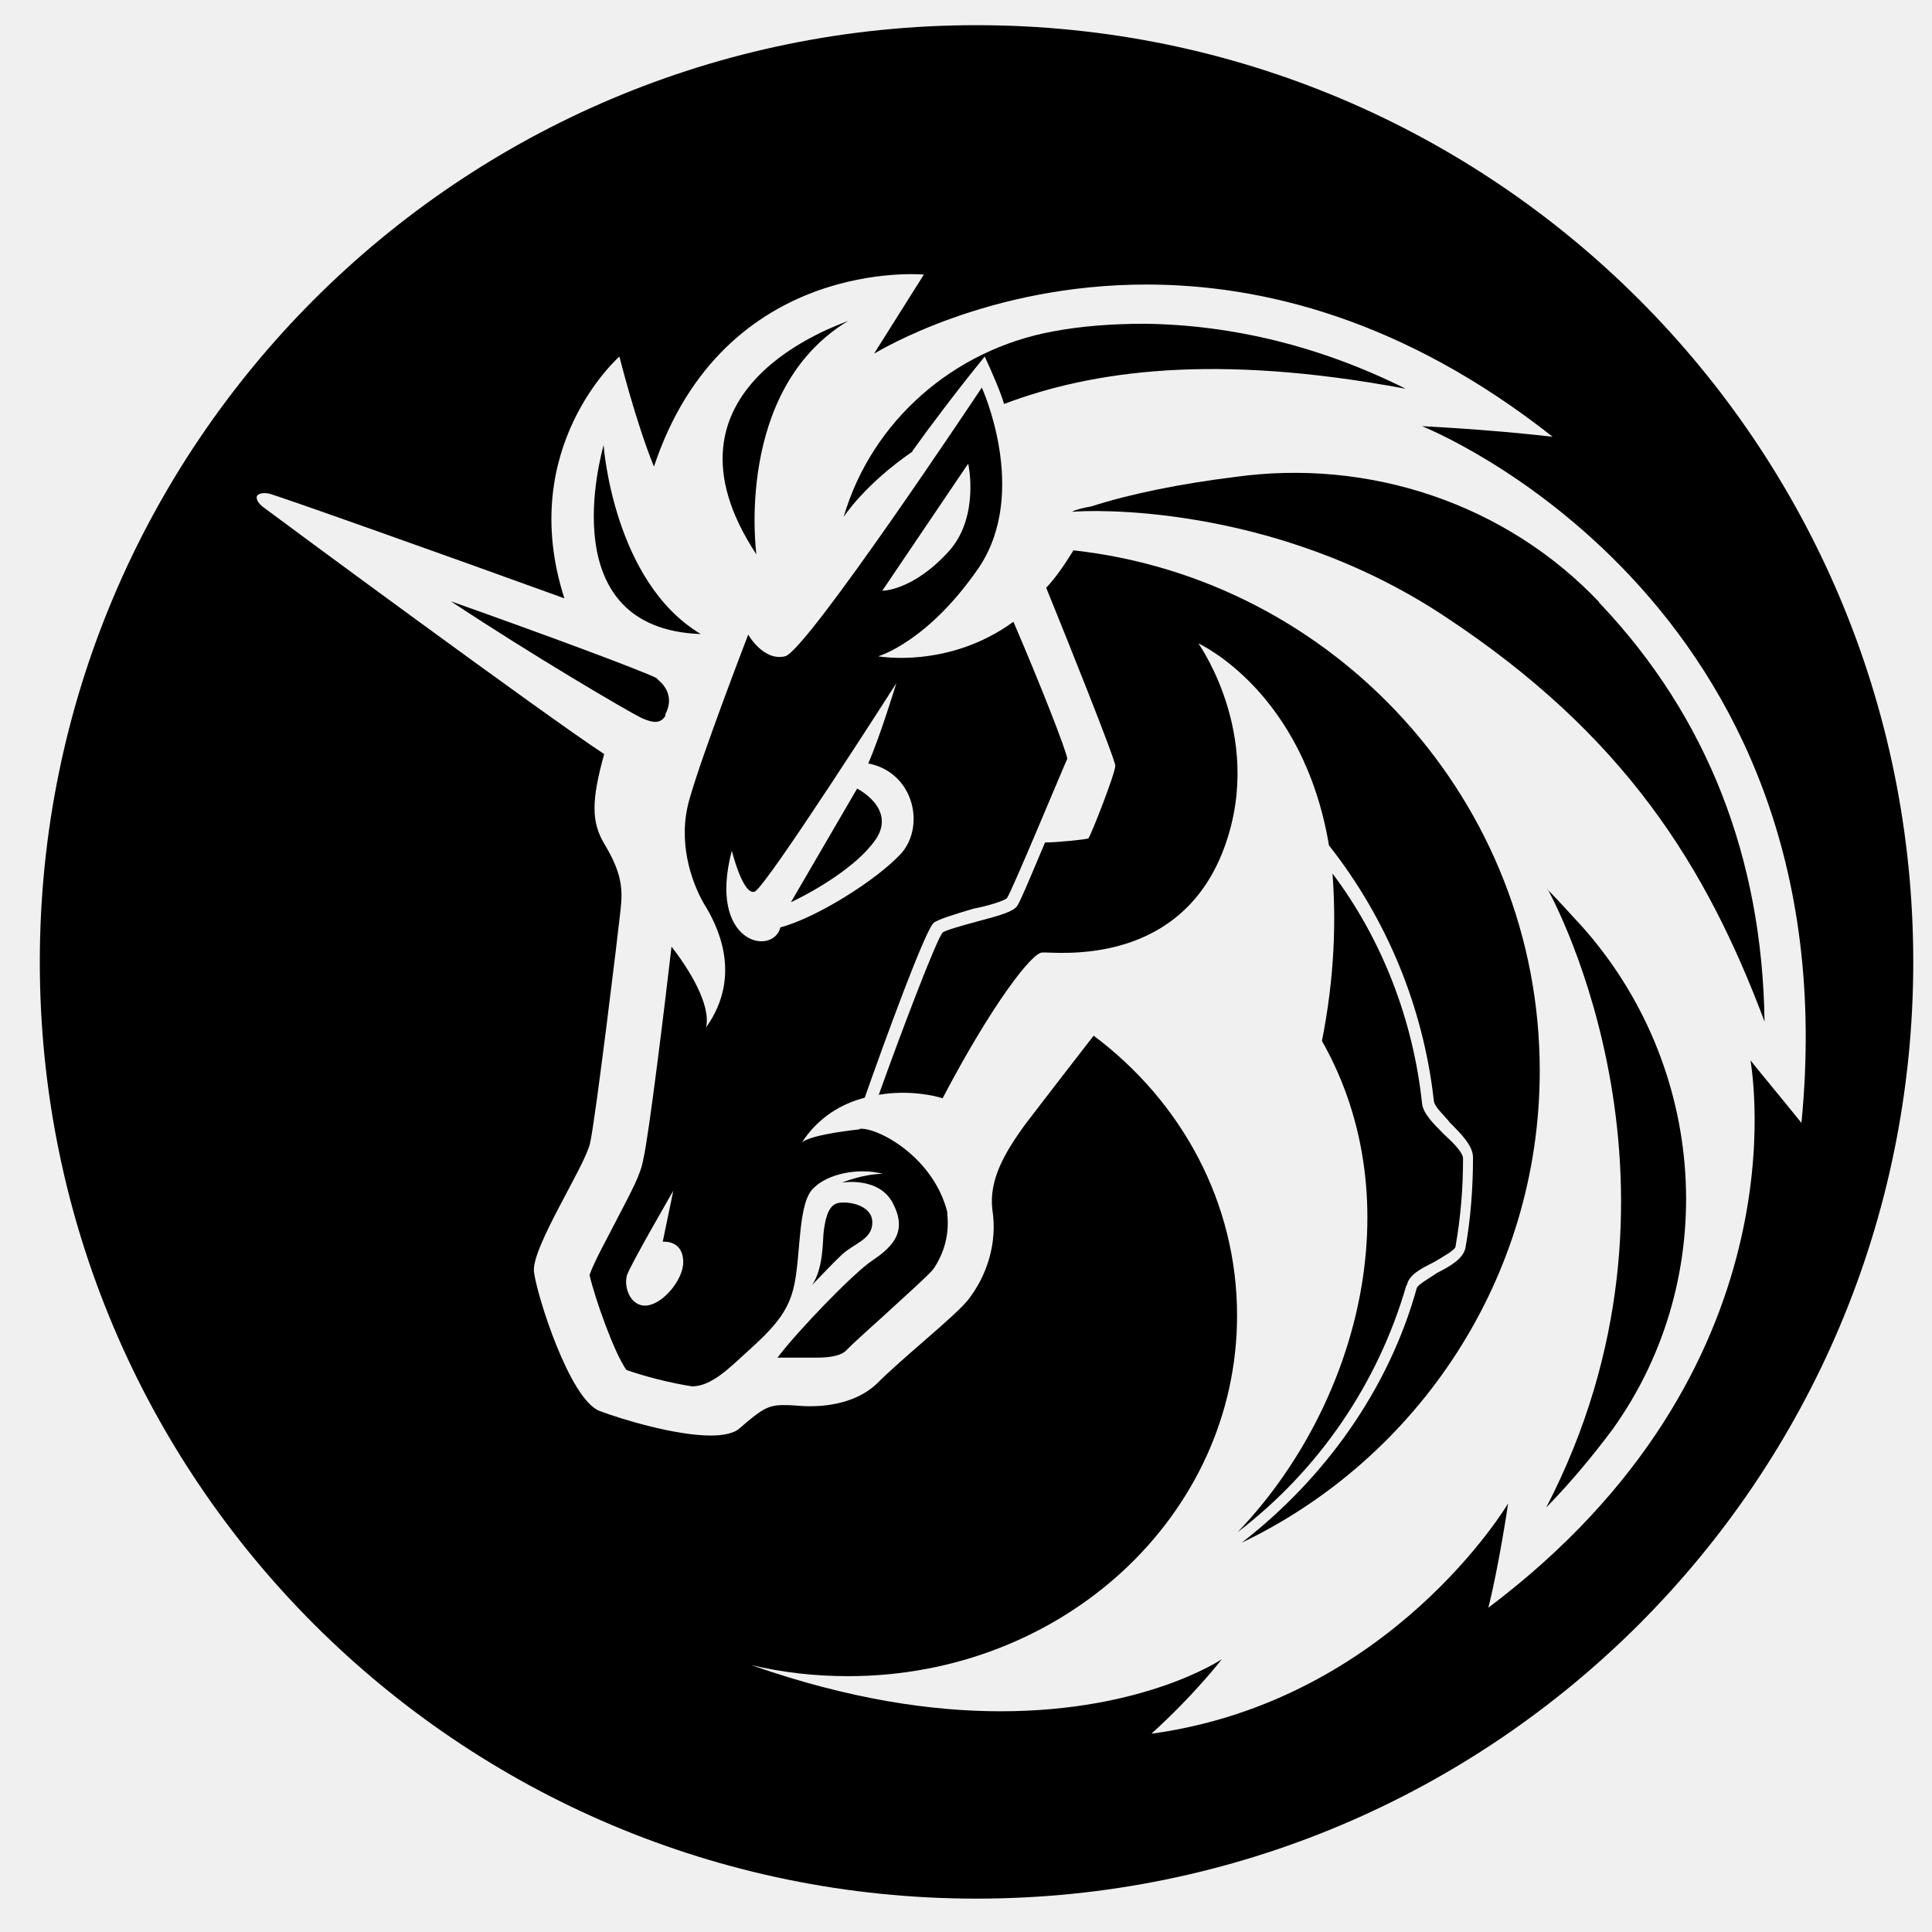
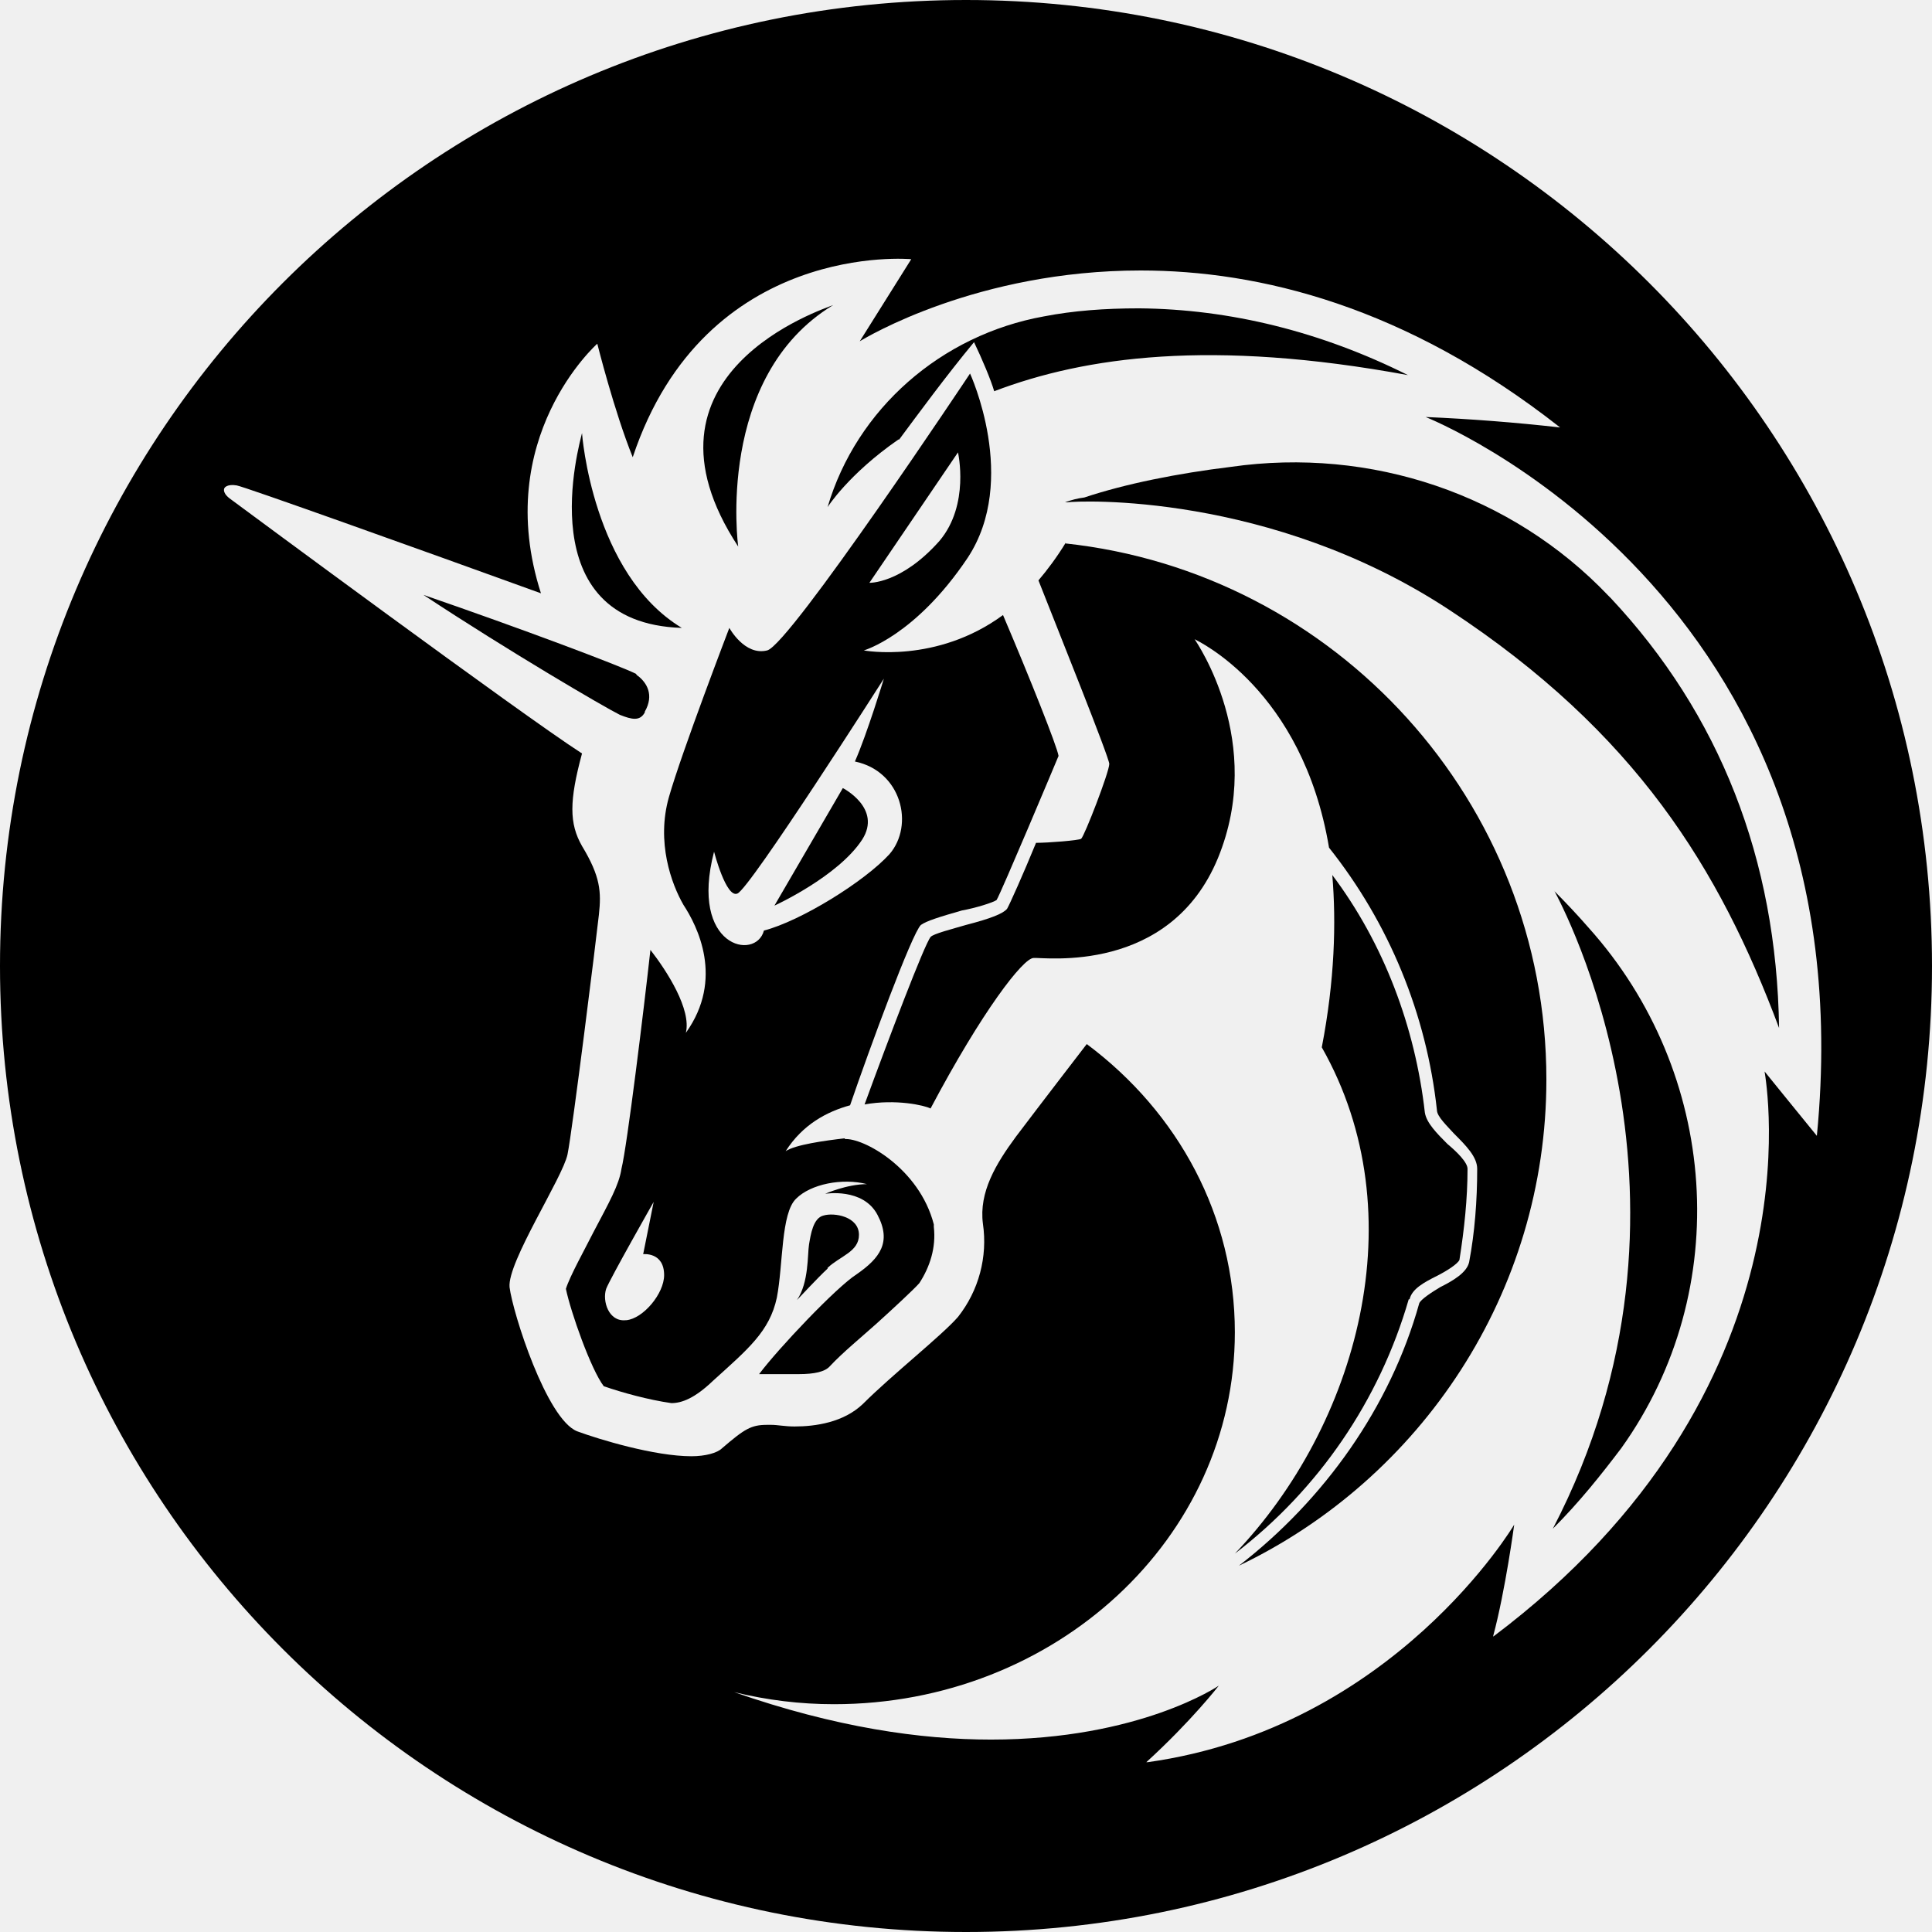
- <svg xmlns="http://www.w3.org/2000/svg" width="33" height="33" fill="none">
-   <path fill="currentColor" d="M11.97 10.83c-1.49-.89-1.66-3.21-1.66-3.23-.04.17-.89 3.14 1.66 3.23M11.36 12.21c.15-.28.02-.48-.11-.59l-.04-.04c-.26-.13-1.9-.74-3.51-1.31 1.42.94 2.99 1.86 3.25 1.99.2.09.33.11.42-.04zM14.64 13.47l-1.13 1.94s1.05-.48 1.46-1.09c.33-.52-.33-.85-.33-.85" />
-   <path fill="currentColor" d="M14.68 19.29c-.35.04-.83.11-.98.22.28-.43.68-.66 1.07-.76.33-.94 1.03-2.86 1.18-2.99.09-.06.31-.13.68-.24.22-.04.52-.13.57-.18.09-.13.96-2.23 1.03-2.38-.02-.15-.46-1.27-.92-2.34-1.11.81-2.31.59-2.31.59s.85-.24 1.73-1.53c.85-1.29.04-3.06.04-3.06s-2.99 4.5-3.36 4.59-.63-.37-.63-.37-.79 2.05-1 2.8c-.22.74.04 1.44.24 1.79.22.35.68 1.22.04 2.12.09-.39-.3-1.01-.59-1.38-.11.96-.39 3.25-.48 3.62-.04.26-.2.55-.46 1.05-.13.26-.39.72-.46.94.09.39.42 1.33.63 1.62.31.11.74.22 1.12.28.18 0 .39-.09.7-.37.57-.52.94-.81 1.05-1.38.11-.54.06-1.4.33-1.64.24-.24.76-.35 1.18-.24-.33 0-.7.15-.7.15s.63-.11.87.35.04.72-.35.98c-.33.22-1.29 1.22-1.62 1.66h.66c.26 0 .44-.04.52-.13.22-.22.5-.46.76-.7s.63-.57.72-.68c.18-.26.28-.59.24-.94v-.04c-.24-.94-1.18-1.44-1.49-1.42zm1.86-11.36s.19.87-.31 1.46c-.64.72-1.18.7-1.16.7l1.46-2.16zm-5.5 14.37c-.28.02-.39-.33-.33-.52.06-.18.79-1.44.79-1.44l-.18.87s.35-.04.35.35c0 .3-.35.72-.63.74m2.29-6.46c-.13.5-1.25.28-.83-1.31 0 0 .19.77.39.7.19-.07 2.42-3.56 2.42-3.56s-.28.92-.48 1.37c.77.15.98 1.05.57 1.53-.42.46-1.46 1.11-2.07 1.27" />
-   <path fill="currentColor" d="M15.58 7.71c.3-.42.79-1.07 1.24-1.62.13.28.28.63.33.81 1.51-.57 3.6-.87 6.86-.26-1.44-.72-2.95-1.09-4.45-1.11-.57 0-1.09.04-1.57.13-1.7.31-3.1 1.53-3.58 3.17 0 0 .35-.55 1.18-1.12zM14.49 5.48c-.15.07-3.45 1.14-1.57 3.99 0 0-.39-2.81 1.57-3.99" />
-   <path fill="currentColor" d="M16.68.43c-8.84 0-16 7.16-16 16s7.16 16 16 16 16-7.16 16-16-7.16-16-16-16m8.73 27.08c.19-.74.35-1.83.35-1.83s-1.99 3.36-6.07 3.93h-.02c.74-.67 1.2-1.27 1.2-1.27s-1.31.89-3.78.89c-1.16 0-2.58-.2-4.26-.79.55.13 1.09.19 1.66.19 3.67 0 6.64-2.75 6.64-6.16 0-1.92-.94-3.65-2.45-4.78 0 0-.76.98-1.18 1.53-.33.46-.61.92-.55 1.44.09.57-.09 1.13-.42 1.55-.26.31-1.09.96-1.57 1.44-.33.3-.79.37-1.13.37-.15 0-.28-.02-.39-.02h-.06c-.26 0-.37.07-.74.39-.09.09-.28.13-.5.13-.61 0-1.53-.28-1.9-.42-.51-.2-1.07-1.97-1.12-2.38-.04-.42.88-1.81.96-2.2.09-.39.48-3.6.52-3.98.04-.37.02-.63-.28-1.13-.22-.37-.22-.74 0-1.53-1.01-.66-5.59-4.04-5.84-4.23-.13-.11-.09-.18-.09-.18s.04-.07.2-.04c.11.02 3.01 1.05 5.05 1.79-.83-2.58.94-4.13.94-4.13s.28 1.12.59 1.88c1.2-3.6 4.61-3.28 4.61-3.28l-.85 1.35c.11-.06 1.95-1.18 4.65-1.18 1.97 0 4.39.59 6.94 2.6-1.13-.13-2.23-.18-2.23-.18s7.36 2.9 6.48 11.9c-.28-.35-.83-1.01-.87-1.07.02.17.94 5.28-4.49 9.36z" />
-   <path fill="currentColor" d="M26.43 15.18c.11.19 2.79 5.15-.02 10.57.43-.44.8-.89 1.13-1.33 1.88-2.62 1.62-6.22-.54-8.62-.18-.19-.37-.41-.57-.61zM18.33 9.41c-.15.24-.3.46-.46.63.33.81 1.18 2.93 1.18 3.04 0 .13-.42 1.2-.46 1.24-.04.02-.54.07-.74.07-.22.52-.43 1.03-.48 1.09-.07.09-.26.15-.68.26-.22.06-.55.15-.59.19-.11.13-.7 1.68-1.09 2.77.52-.09.98.02 1.09.06.85-1.62 1.53-2.49 1.7-2.49.18-.02 2.25.28 3.06-1.66.79-1.92-.35-3.56-.39-3.62.04.02 1.79.83 2.23 3.45a8.6 8.6 0 0 1 1.79 4.35c0 .11.18.26.28.39.19.19.39.39.39.59 0 .52-.04 1.05-.13 1.55-.04.18-.26.31-.48.42-.13.09-.33.2-.35.26-.48 1.73-1.57 3.25-2.99 4.35 3.01-1.44 5.09-4.52 5.09-8.06 0-4.6-3.5-8.4-7.97-8.89z" />
-   <path fill="currentColor" d="M27.32 10.29c-1.59-1.68-3.93-2.47-6.25-2.14-.88.11-1.75.28-2.43.5-.11.02-.22.04-.33.09h.04c.18-.02 3.36-.18 6.33 1.79 3.08 2.03 4.47 4.28 5.46 6.92-.04-2.8-.98-5.2-2.79-7.12l-.04-.04zM14.38 21.43c.22-.2.52-.26.52-.55 0-.3-.42-.37-.59-.33-.18.04-.22.33-.24.48s0 .63-.2.92c.04-.04.35-.37.51-.52M24.03 21.95c.04-.18.24-.28.46-.39.15-.09.35-.2.37-.26.09-.51.13-1.01.13-1.51 0-.11-.18-.28-.33-.42-.18-.18-.35-.35-.37-.52-.15-1.42-.68-2.8-1.53-3.93.06.79.04 1.75-.18 2.86 1.57 2.77.59 6.27-1.44 8.39a8.16 8.16 0 0 0 2.88-4.21z" />
+ <svg xmlns="http://www.w3.org/2000/svg" width="32" height="32" fill="none" viewBox="0 0 32 32">
+   <g fill="currentColor" clip-path="url(#a)">
+     <path d="M11.293 10.4C9.813 9.507 9.64 7.187 9.64 7.173c-.04.174-.893 3.147 1.653 3.227M10.68 11.787c.16-.28.027-.48-.107-.587-.026-.013-.04-.04-.04-.04-.266-.133-1.893-.747-3.52-1.307 1.414.934 2.987 1.854 3.254 1.987.2.08.333.107.413-.04zM13.96 13.053 12.827 15s1.053-.48 1.453-1.093c.333-.52-.32-.854-.32-.854" />
+     <path d="M14 18.853c-.347.04-.827.107-.987.214.28-.44.68-.654 1.067-.76.32-.934 1.027-2.854 1.173-2.987.094-.067.307-.133.68-.24.227-.04.52-.133.574-.173.08-.134.96-2.227 1.026-2.387-.026-.16-.466-1.267-.92-2.333-1.106.813-2.306.586-2.306.586s.853-.24 1.72-1.533c.853-1.293.04-3.053.04-3.053s-2.987 4.493-3.36 4.586c-.374.094-.627-.373-.627-.373s-.787 2.053-1 2.8.04 1.44.24 1.787c.227.346.68 1.226.04 2.12.093-.387-.307-1.014-.587-1.374-.106.96-.386 3.254-.48 3.627-.04.267-.2.547-.466 1.053-.134.267-.387.72-.454.934.08.386.414 1.333.627 1.613.307.107.747.227 1.12.28.173 0 .387-.08.693-.373.574-.52.934-.814 1.054-1.374.106-.546.066-1.4.32-1.64.24-.24.76-.346 1.173-.24-.333 0-.693.16-.693.16s.626-.106.866.347.04.72-.346.987c-.334.213-1.294 1.226-1.614 1.653h.654c.266 0 .44-.04.52-.133.213-.227.506-.467.76-.694.266-.24.626-.573.72-.68.173-.266.28-.586.24-.933v-.04c-.24-.933-1.174-1.44-1.48-1.413zm1.867-11.36s.2.867-.307 1.467c-.64.72-1.173.693-1.16.693zM10.36 21.867c-.28.026-.387-.32-.32-.52.067-.174.787-1.44.787-1.44l-.174.866s.347-.04.347.347c0 .307-.347.72-.627.747zm2.293-6.454c-.133.507-1.24.28-.826-1.306 0 0 .2.773.386.693.2-.067 2.427-3.56 2.427-3.56s-.28.92-.48 1.373c.773.16.987 1.054.573 1.534-.413.453-1.466 1.106-2.08 1.266" />
+     <path d="M14.893 7.28c.307-.413.787-1.067 1.24-1.613.134.28.28.626.334.813 1.506-.573 3.6-.867 6.853-.267-1.44-.72-2.947-1.093-4.453-1.106-.574 0-1.094.04-1.574.133-1.706.307-3.106 1.533-3.586 3.16 0 0 .346-.547 1.173-1.12zM13.8 5.053c-.16.067-3.453 1.134-1.573 4 0 0-.387-2.813 1.573-4" />
+     <path d="M16 0C7.16 0 0 7.16 0 16s7.16 16 16 16 16-7.16 16-16S24.84 0 16 0m8.733 27.093c.2-.746.347-1.84.347-1.84s-1.987 3.36-6.067 3.934h-.026c.746-.68 1.2-1.267 1.2-1.267s-1.307.893-3.774.893c-1.16 0-2.573-.2-4.253-.786.547.133 1.093.2 1.653.2 3.667 0 6.64-2.747 6.64-6.16 0-1.92-.933-3.64-2.453-4.774 0 0-.76.987-1.173 1.534-.334.453-.614.92-.547 1.44a2.02 2.02 0 0 1-.413 1.546c-.267.307-1.094.96-1.574 1.44-.32.307-.786.374-1.133.374-.16 0-.28-.027-.387-.027h-.066c-.267 0-.374.067-.747.387-.08.08-.28.133-.507.133-.613 0-1.533-.28-1.893-.413-.507-.2-1.067-1.96-1.12-2.387-.04-.413.88-1.813.96-2.2s.48-3.6.52-3.973c.04-.374.027-.627-.28-1.134-.213-.373-.213-.746 0-1.533-1.013-.653-5.587-4.04-5.84-4.227-.133-.106-.08-.173-.08-.173s.04-.067.2-.04c.107.013 3.013 1.053 5.04 1.787-.827-2.574.933-4.134.933-4.134s.28 1.12.587 1.88c1.2-3.6 4.613-3.28 4.613-3.28l-.853 1.36c.107-.066 1.947-1.173 4.653-1.173 1.96 0 4.387.587 6.947 2.6a32 32 0 0 0-2.227-.173s7.36 2.906 6.48 11.906c-.28-.346-.826-1.013-.866-1.066.026.173.933 5.28-4.494 9.36z" />
+     <path d="M25.747 14.76c.106.2 2.786 5.147-.027 10.56.44-.44.8-.893 1.133-1.333 1.88-2.627 1.614-6.227-.546-8.627-.174-.2-.374-.413-.574-.613zM17.653 8.987c-.146.24-.306.453-.453.626.32.814 1.173 2.934 1.173 3.04 0 .134-.413 1.2-.466 1.24-.04.027-.547.067-.747.067-.213.52-.44 1.027-.48 1.093-.067.08-.267.16-.68.267-.227.067-.547.147-.587.2-.106.133-.693 1.68-1.093 2.773.52-.093.987.014 1.093.067.854-1.613 1.534-2.493 1.707-2.493.173-.014 2.253.28 3.053-1.654.787-1.92-.346-3.56-.386-3.626.04.026 1.786.826 2.226 3.453a8.45 8.45 0 0 1 1.787 4.347c0 .106.173.266.28.386.2.2.387.387.387.587 0 .52-.04 1.053-.134 1.547-.04.173-.266.306-.48.413-.133.08-.32.2-.346.267-.48 1.72-1.574 3.253-2.987 4.346 3.013-1.44 5.093-4.52 5.093-8.053 0-4.6-3.493-8.4-7.973-8.88z" />
+     <path d="M26.64 9.867c-1.6-1.68-3.933-2.467-6.253-2.134-.88.107-1.747.28-2.427.507q-.16.02-.32.08h.04c.173-.027 3.36-.173 6.333 1.787 3.08 2.026 4.467 4.28 5.454 6.92-.04-2.8-.987-5.2-2.787-7.12zM13.707 21c.213-.2.52-.267.52-.547 0-.306-.414-.373-.587-.32-.173.04-.213.32-.24.48s0 .627-.2.92c.04-.04.347-.373.507-.52zM23.347 21.52c.04-.173.24-.28.453-.387.16-.08.347-.2.373-.266.08-.507.134-1.014.134-1.507 0-.107-.174-.28-.334-.413-.173-.174-.346-.347-.373-.52-.16-1.414-.68-2.8-1.533-3.934.066.787.04 1.747-.174 2.854 1.574 2.773.587 6.266-1.44 8.386a8.16 8.16 0 0 0 2.88-4.213z" />
+   </g>
+   <defs>
+     <clipPath id="a">
+       <path fill="#fff" d="M0 0h32v32H0z" />
+     </clipPath>
+   </defs>
</svg>
